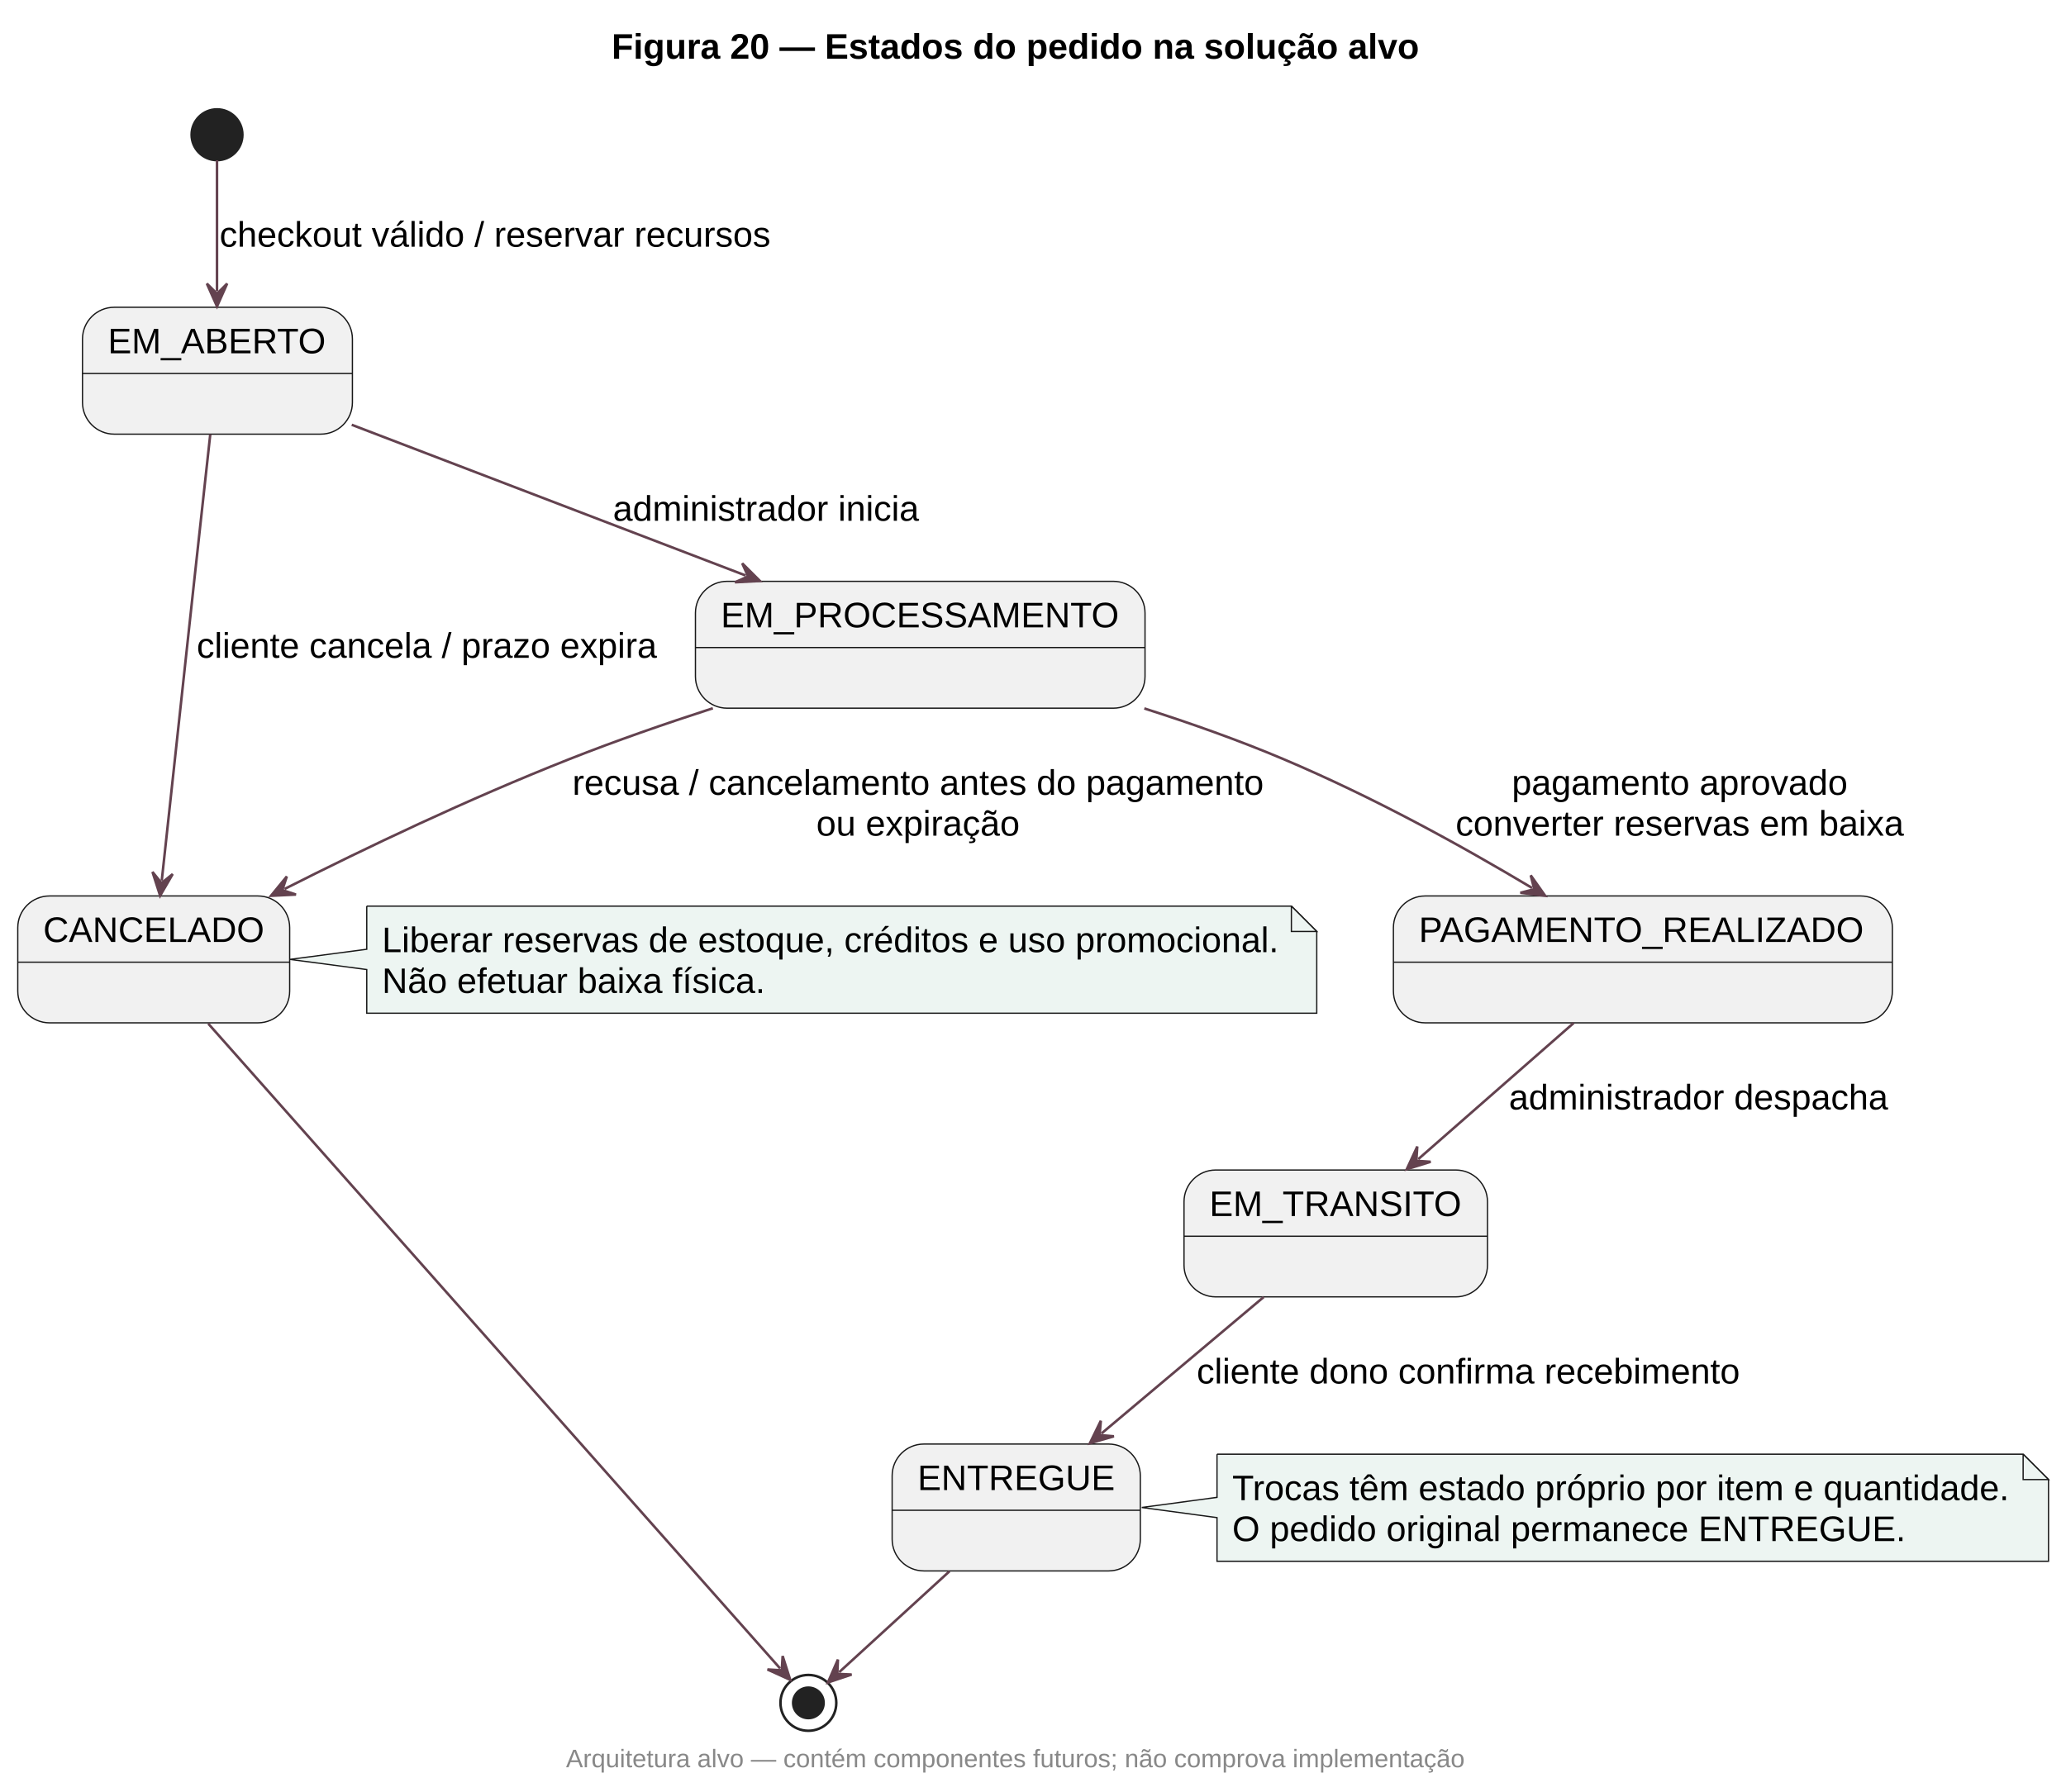
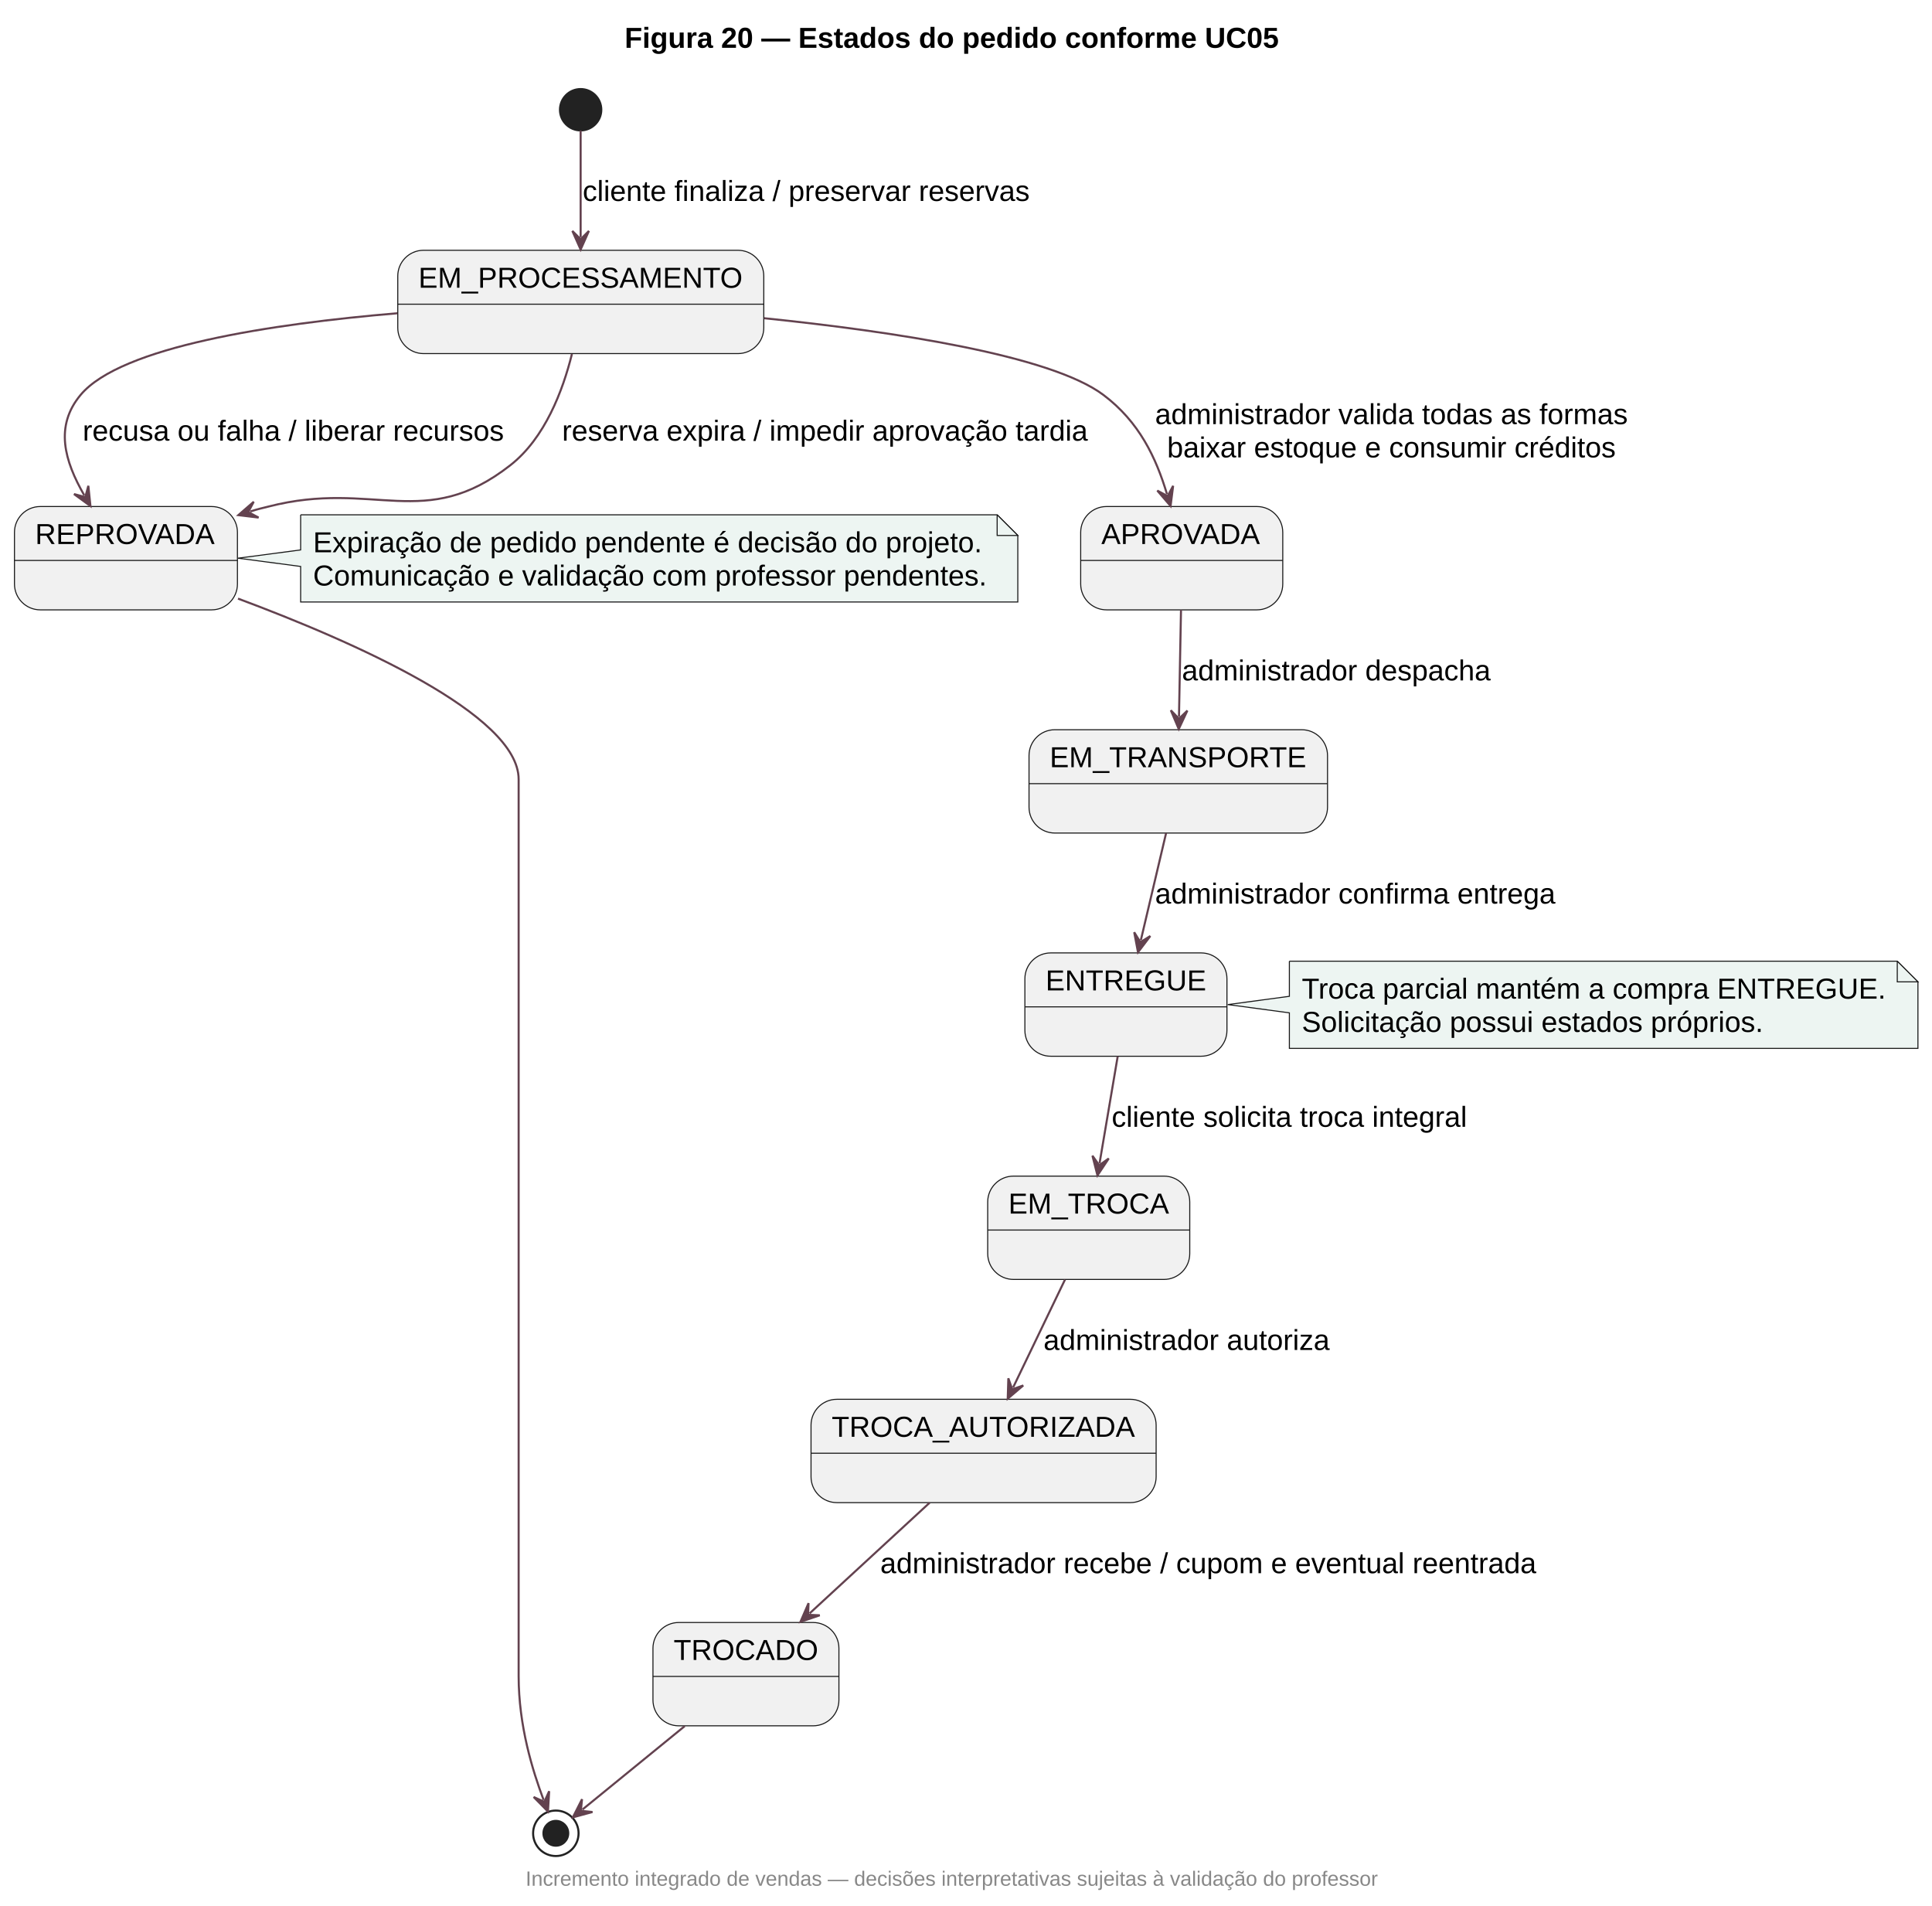
- <svg xmlns="http://www.w3.org/2000/svg" contentStyleType="text/css" data-diagram-type="STATE" height="706px" preserveAspectRatio="none" style="width:814px;height:706px;background:#FFFFFF;" version="1.1" viewBox="0 0 814 706" width="814px" zoomAndPan="magnify">
+ <svg xmlns="http://www.w3.org/2000/svg" contentStyleType="text/css" data-diagram-type="STATE" height="922px" preserveAspectRatio="none" style="width:935px;height:922px;background:#FFFFFF;" version="1.1" viewBox="0 0 935 922" width="935px" zoomAndPan="magnify">
  <defs />
  <g>
    <g class="title" data-source-line="15">
-       <text fill="#000000" font-family="Arial" font-size="14" font-weight="bold" lengthAdjust="spacing" textLength="318.172" x="240.97" y="23.132">Figura 20 — Estados do pedido na solução alvo</text>
+       <text fill="#000000" font-family="Arial" font-size="14" font-weight="bold" lengthAdjust="spacing" textLength="316.606" x="302.293" y="23.132">Figura 20 — Estados do pedido conforme UC05</text>
    </g>
-     <ellipse cx="85.5" cy="53.099" fill="#222222" rx="10" ry="10" style="stroke:#222222;stroke-width:1;" />
-     <g id="EM_ABERTO">
-       <rect fill="#F1F1F1" height="50" rx="12.5" ry="12.5" style="stroke:#181818;stroke-width:0.5;" width="106.352" x="32.5" y="121.099" />
-       <line style="stroke:#181818;stroke-width:0.5;" x1="32.5" x2="138.852" y1="147.197" y2="147.197" />
-       <text fill="#000000" font-family="Arial" font-size="14" lengthAdjust="spacing" textLength="86.352" x="42.5" y="139.231">EM_ABERTO</text>
+     <ellipse cx="281" cy="53.099" fill="#222222" rx="10" ry="10" style="stroke:#222222;stroke-width:1;" />
+     <g id="EM_PROCESSAMENTO">
+       <rect fill="#F1F1F1" height="50" rx="12.5" ry="12.5" style="stroke:#181818;stroke-width:0.5;" width="177.138" x="192.5" y="121.099" />
+       <line style="stroke:#181818;stroke-width:0.5;" x1="192.5" x2="369.638" y1="147.197" y2="147.197" />
+       <text fill="#000000" font-family="Arial" font-size="14" lengthAdjust="spacing" textLength="157.138" x="202.5" y="139.231">EM_PROCESSAMENTO</text>
    </g>
-     <g id="EM_PROCESSAMENTO">
-       <rect fill="#F1F1F1" height="50" rx="12.5" ry="12.5" style="stroke:#181818;stroke-width:0.5;" width="177.138" x="274" y="229.099" />
-       <line style="stroke:#181818;stroke-width:0.5;" x1="274" x2="451.138" y1="255.197" y2="255.197" />
-       <text fill="#000000" font-family="Arial" font-size="14" lengthAdjust="spacing" textLength="157.138" x="284" y="247.231">EM_PROCESSAMENTO</text>
+     <g id="APROVADA">
+       <rect fill="#F1F1F1" height="50" rx="12.5" ry="12.5" style="stroke:#181818;stroke-width:0.5;" width="97.8" x="523" y="245.099" />
+       <line style="stroke:#181818;stroke-width:0.5;" x1="523" x2="620.8" y1="271.197" y2="271.197" />
+       <text fill="#000000" font-family="Arial" font-size="14" lengthAdjust="spacing" textLength="77.8" x="533" y="263.231">APROVADA</text>
    </g>
-     <g id="PAGAMENTO_REALIZADO">
-       <rect fill="#F1F1F1" height="50" rx="12.5" ry="12.5" style="stroke:#181818;stroke-width:0.5;" width="196.593" x="549" y="353.099" />
-       <line style="stroke:#181818;stroke-width:0.5;" x1="549" x2="745.593" y1="379.197" y2="379.197" />
-       <text fill="#000000" font-family="Arial" font-size="14" lengthAdjust="spacing" textLength="176.593" x="559" y="371.231">PAGAMENTO_REALIZADO</text>
+     <g id="REPROVADA">
+       <rect fill="#F1F1F1" height="50" rx="12.5" ry="12.5" style="stroke:#181818;stroke-width:0.5;" width="107.91" x="7" y="245.099" />
+       <line style="stroke:#181818;stroke-width:0.5;" x1="7" x2="114.91" y1="271.197" y2="271.197" />
+       <text fill="#000000" font-family="Arial" font-size="14" lengthAdjust="spacing" textLength="87.91" x="17" y="263.231">REPROVADA</text>
    </g>
-     <g id="EM_TRANSITO">
-       <rect fill="#F1F1F1" height="50" rx="12.5" ry="12.5" style="stroke:#181818;stroke-width:0.5;" width="119.565" x="466.5" y="461.099" />
-       <line style="stroke:#181818;stroke-width:0.5;" x1="466.5" x2="586.065" y1="487.197" y2="487.197" />
-       <text fill="#000000" font-family="Arial" font-size="14" lengthAdjust="spacing" textLength="99.565" x="476.5" y="479.231">EM_TRANSITO</text>
+     <g id="EM_TRANSPORTE">
+       <rect fill="#F1F1F1" height="50" rx="12.5" ry="12.5" style="stroke:#181818;stroke-width:0.5;" width="144.462" x="498" y="353.099" />
+       <line style="stroke:#181818;stroke-width:0.5;" x1="498" x2="642.462" y1="379.197" y2="379.197" />
+       <text fill="#000000" font-family="Arial" font-size="14" lengthAdjust="spacing" textLength="124.462" x="508" y="371.231">EM_TRANSPORTE</text>
    </g>
    <g id="ENTREGUE">
-       <rect fill="#F1F1F1" height="50" rx="12.5" ry="12.5" style="stroke:#181818;stroke-width:0.5;" width="97.786" x="351.5" y="569.099" />
-       <line style="stroke:#181818;stroke-width:0.5;" x1="351.5" x2="449.286" y1="595.197" y2="595.197" />
-       <text fill="#000000" font-family="Arial" font-size="14" lengthAdjust="spacing" textLength="77.786" x="361.5" y="587.231">ENTREGUE</text>
+       <rect fill="#F1F1F1" height="50" rx="12.5" ry="12.5" style="stroke:#181818;stroke-width:0.5;" width="97.786" x="496" y="461.099" />
+       <line style="stroke:#181818;stroke-width:0.5;" x1="496" x2="593.786" y1="487.197" y2="487.197" />
+       <text fill="#000000" font-family="Arial" font-size="14" lengthAdjust="spacing" textLength="77.786" x="506" y="479.231">ENTREGUE</text>
    </g>
-     <g id="CANCELADO">
-       <rect fill="#F1F1F1" height="50" rx="12.5" ry="12.5" style="stroke:#181818;stroke-width:0.5;" width="107.131" x="7" y="353.099" />
-       <line style="stroke:#181818;stroke-width:0.5;" x1="7" x2="114.131" y1="379.197" y2="379.197" />
-       <text fill="#000000" font-family="Arial" font-size="14" lengthAdjust="spacing" textLength="87.131" x="17" y="371.231">CANCELADO</text>
+     <g id="EM_TROCA">
+       <rect fill="#F1F1F1" height="50" rx="12.5" ry="12.5" style="stroke:#181818;stroke-width:0.5;" width="97.786" x="478" y="569.099" />
+       <line style="stroke:#181818;stroke-width:0.5;" x1="478" x2="575.786" y1="595.197" y2="595.197" />
+       <text fill="#000000" font-family="Arial" font-size="14" lengthAdjust="spacing" textLength="77.786" x="488" y="587.231">EM_TROCA</text>
    </g>
-     <ellipse cx="318.5" cy="671.099" fill="none" rx="11" ry="11" style="stroke:#222222;stroke-width:1;" />
-     <ellipse cx="318.5" cy="671.099" fill="#222222" rx="6" ry="6" style="stroke:#222222;stroke-width:1;" />
-     <g class="entity" data-entity="GMN2" data-source-line="27" data-uid="ent0003" id="entity_GMN2">
-       <path d="M144.5,357.099 L144.5,374.099 L114.22,378.099 L144.5,382.099 L144.5,399.296 A0,0 0 0 0 144.5,399.296 L518.802,399.296 A0,0 0 0 0 518.802,399.296 L518.802,367.099 L508.802,357.099 L144.5,357.099 A0,0 0 0 0 144.5,357.099" fill="#EDF5F2" style="stroke:#181818;stroke-width:0.5;" />
-       <path d="M508.802,357.099 L508.802,367.099 L518.802,367.099 L508.802,357.099" fill="#EDF5F2" style="stroke:#181818;stroke-width:0.5;" />
-       <text fill="#000000" font-family="Arial" font-size="14" lengthAdjust="spacing" textLength="353.302" x="150.5" y="375.231">Liberar reservas de estoque, créditos e uso promocional.</text>
-       <text fill="#000000" font-family="Arial" font-size="14" lengthAdjust="spacing" textLength="150.972" x="150.5" y="391.329">Não efetuar baixa física.</text>
+     <g id="TROCA_AUTORIZADA">
+       <rect fill="#F1F1F1" height="50" rx="12.5" ry="12.5" style="stroke:#181818;stroke-width:0.5;" width="167.014" x="392.5" y="677.099" />
+       <line style="stroke:#181818;stroke-width:0.5;" x1="392.5" x2="559.514" y1="703.197" y2="703.197" />
+       <text fill="#000000" font-family="Arial" font-size="14" lengthAdjust="spacing" textLength="147.014" x="402.5" y="695.231">TROCA_AUTORIZADA</text>
    </g>
-     <g class="entity" data-entity="GMN5" data-source-line="31" data-uid="ent0006" id="entity_GMN5">
-       <path d="M479.5,573.099 L479.5,590.099 L449.86,594.099 L479.5,598.099 L479.5,615.296 A0,0 0 0 0 479.5,615.296 L807.112,615.296 A0,0 0 0 0 807.112,615.296 L807.112,583.099 L797.112,573.099 L479.5,573.099 A0,0 0 0 0 479.5,573.099" fill="#EDF5F2" style="stroke:#181818;stroke-width:0.5;" />
-       <path d="M797.112,573.099 L797.112,583.099 L807.112,583.099 L797.112,573.099" fill="#EDF5F2" style="stroke:#181818;stroke-width:0.5;" />
-       <text fill="#000000" font-family="Arial" font-size="14" lengthAdjust="spacing" textLength="306.612" x="485.5" y="591.231">Trocas têm estado próprio por item e quantidade.</text>
-       <text fill="#000000" font-family="Arial" font-size="14" lengthAdjust="spacing" textLength="265.344" x="485.5" y="607.329">O pedido original permanece ENTREGUE.</text>
+     <g id="TROCADO">
+       <rect fill="#F1F1F1" height="50" rx="12.5" ry="12.5" style="stroke:#181818;stroke-width:0.5;" width="90" x="316" y="785.099" />
+       <line style="stroke:#181818;stroke-width:0.5;" x1="316" x2="406" y1="811.197" y2="811.197" />
+       <text fill="#000000" font-family="Arial" font-size="14" lengthAdjust="spacing" textLength="70" x="326" y="803.231">TROCADO</text>
    </g>
-     <g class="link" data-entity-1=".start." data-entity-2="EM_ABERTO" data-source-line="17" data-uid="lnk4" id="link_.start._EM_ABERTO">
-       <path d="M85.5,63.159 C85.5,76.469 85.5,95.769 85.5,114.759" fill="none" id="*start*-to-EM_ABERTO" style="stroke:#63424F;stroke-width:1;" />
-       <polygon fill="#63424F" points="85.5,120.759,89.5,111.759,85.5,115.759,81.5,111.759,85.5,120.759" style="stroke:#63424F;stroke-width:1;" />
-       <text fill="#000000" font-family="Arial" font-size="14" lengthAdjust="spacing" textLength="217.089" x="86.5" y="97.231">checkout válido / reservar recursos</text>
+     <ellipse cx="269" cy="887.099" fill="none" rx="11" ry="11" style="stroke:#222222;stroke-width:1;" />
+     <ellipse cx="269" cy="887.099" fill="#222222" rx="6" ry="6" style="stroke:#222222;stroke-width:1;" />
+     <g class="entity" data-entity="GMN2" data-source-line="29" data-uid="ent0003" id="entity_GMN2">
+       <path d="M624,465.099 L624,482.099 L594.18,486.099 L624,490.099 L624,507.296 A0,0 0 0 0 624,507.296 L928.192,507.296 A0,0 0 0 0 928.192,507.296 L928.192,475.099 L918.192,465.099 L624,465.099 A0,0 0 0 0 624,465.099" fill="#EDF5F2" style="stroke:#181818;stroke-width:0.5;" />
+       <path d="M918.192,465.099 L918.192,475.099 L928.192,475.099 L918.192,465.099" fill="#EDF5F2" style="stroke:#181818;stroke-width:0.5;" />
+       <text fill="#000000" font-family="Arial" font-size="14" lengthAdjust="spacing" textLength="283.192" x="630" y="483.231">Troca parcial mantém a compra ENTREGUE.</text>
+       <text fill="#000000" font-family="Arial" font-size="14" lengthAdjust="spacing" textLength="223.344" x="630" y="499.329">Solicitação possui estados próprios.</text>
    </g>
-     <g class="link" data-entity-1="EM_ABERTO" data-entity-2="EM_PROCESSAMENTO" data-source-line="18" data-uid="lnk6" id="link_EM_ABERTO_EM_PROCESSAMENTO">
-       <path d="M138.58,167.409 C184.45,184.969 245.226,208.224 293.806,226.814" fill="none" id="EM_ABERTO-to-EM_PROCESSAMENTO" style="stroke:#63424F;stroke-width:1;" />
-       <polygon fill="#63424F" points="299.41,228.959,292.434,222.006,294.74,227.172,289.575,229.478,299.41,228.959" style="stroke:#63424F;stroke-width:1;" />
-       <text fill="#000000" font-family="Arial" font-size="14" lengthAdjust="spacing" textLength="120.606" x="241.5" y="205.231">administrador inicia</text>
+     <g class="entity" data-entity="GMN5" data-source-line="33" data-uid="ent0006" id="entity_GMN5">
+       <path d="M145.5,249.099 L145.5,266.099 L115.17,270.099 L145.5,274.099 L145.5,291.296 A0,0 0 0 0 145.5,291.296 L492.574,291.296 A0,0 0 0 0 492.574,291.296 L492.574,259.099 L482.574,249.099 L145.5,249.099 A0,0 0 0 0 145.5,249.099" fill="#EDF5F2" style="stroke:#181818;stroke-width:0.5;" />
+       <path d="M482.574,249.099 L482.574,259.099 L492.574,259.099 L482.574,249.099" fill="#EDF5F2" style="stroke:#181818;stroke-width:0.5;" />
+       <text fill="#000000" font-family="Arial" font-size="14" lengthAdjust="spacing" textLength="323.798" x="151.5" y="267.231">Expiração de pedido pendente é decisão do projeto.</text>
+       <text fill="#000000" font-family="Arial" font-size="14" lengthAdjust="spacing" textLength="326.074" x="151.5" y="283.329">Comunicação e validação com professor pendentes.</text>
    </g>
-     <g class="link" data-entity-1="EM_PROCESSAMENTO" data-entity-2="PAGAMENTO_REALIZADO" data-source-line="19" data-uid="lnk8" id="link_EM_PROCESSAMENTO_PAGAMENTO_REALIZADO">
-       <path d="M450.86,279.199 C469.17,285.049 488.16,291.759 505.5,299.099 C541.76,314.449 575.677,333.265 603.637,349.945" fill="none" id="EM_PROCESSAMENTO-to-PAGAMENTO_REALIZADO" style="stroke:#63424F;stroke-width:1;" />
-       <polygon fill="#63424F" points="608.79,353.019,603.11,344.973,604.496,350.457,599.012,351.843,608.79,353.019" style="stroke:#63424F;stroke-width:1;" />
-       <text fill="#000000" font-family="Arial" font-size="14" lengthAdjust="spacing" textLength="132.323" x="595.652" y="313.231">pagamento aprovado</text>
-       <text fill="#000000" font-family="Arial" font-size="14" lengthAdjust="spacing" textLength="176.627" x="573.5" y="329.329">converter reservas em baixa</text>
+     <g class="link" data-entity-1=".start." data-entity-2="EM_PROCESSAMENTO" data-source-line="17" data-uid="lnk4" id="link_.start._EM_PROCESSAMENTO">
+       <path d="M281,63.159 C281,76.469 281,95.769 281,114.759" fill="none" id="*start*-to-EM_PROCESSAMENTO" style="stroke:#63424F;stroke-width:1;" />
+       <polygon fill="#63424F" points="281,120.759,285,111.759,281,115.759,277,111.759,281,120.759" style="stroke:#63424F;stroke-width:1;" />
+       <text fill="#000000" font-family="Arial" font-size="14" lengthAdjust="spacing" textLength="216.31" x="282" y="97.231">cliente finaliza / preservar reservas</text>
    </g>
-     <g class="link" data-entity-1="PAGAMENTO_REALIZADO" data-entity-2="EM_TRANSITO" data-source-line="20" data-uid="lnk10" id="link_PAGAMENTO_REALIZADO_EM_TRANSITO">
-       <path d="M620.04,403.149 C600.38,420.379 578.513,439.534 558.783,456.824" fill="none" id="PAGAMENTO_REALIZADO-to-EM_TRANSITO" style="stroke:#63424F;stroke-width:1;" />
-       <polygon fill="#63424F" points="554.27,460.779,563.675,457.855,558.03,457.483,558.402,451.839,554.27,460.779" style="stroke:#63424F;stroke-width:1;" />
-       <text fill="#000000" font-family="Arial" font-size="14" lengthAdjust="spacing" textLength="149.42" x="594.5" y="437.231">administrador despacha</text>
+     <g class="link" data-entity-1="EM_PROCESSAMENTO" data-entity-2="APROVADA" data-source-line="18" data-uid="lnk6" id="link_EM_PROCESSAMENTO_APROVADA">
+       <path d="M369.82,153.979 C432.03,160.379 508.43,171.869 534,191.099 C551.34,204.139 559.463,221.442 564.773,239.113" fill="none" id="EM_PROCESSAMENTO-to-APROVADA" style="stroke:#63424F;stroke-width:1;" />
+       <polygon fill="#63424F" points="566.5,244.859,567.741,235.088,565.061,240.07,560.079,237.391,566.5,244.859" style="stroke:#63424F;stroke-width:1;" />
+       <text fill="#000000" font-family="Arial" font-size="14" lengthAdjust="spacing" textLength="228.772" x="559" y="205.231">administrador valida todas as formas</text>
+       <text fill="#000000" font-family="Arial" font-size="14" lengthAdjust="spacing" textLength="217.109" x="564.831" y="221.329">baixar estoque e consumir créditos</text>
    </g>
-     <g class="link" data-entity-1="EM_TRANSITO" data-entity-2="ENTREGUE" data-source-line="21" data-uid="lnk12" id="link_EM_TRANSITO_ENTREGUE">
-       <path d="M497.91,511.149 C477.43,528.379 454.551,547.626 434.001,564.916" fill="none" id="EM_TRANSITO-to-ENTREGUE" style="stroke:#63424F;stroke-width:1;" />
-       <polygon fill="#63424F" points="429.41,568.779,438.872,566.045,433.236,565.56,433.721,559.924,429.41,568.779" style="stroke:#63424F;stroke-width:1;" />
-       <text fill="#000000" font-family="Arial" font-size="14" lengthAdjust="spacing" textLength="214.006" x="471.5" y="545.231">cliente dono confirma recebimento</text>
+     <g class="link" data-entity-1="EM_PROCESSAMENTO" data-entity-2="REPROVADA" data-source-line="19" data-uid="lnk8" id="link_EM_PROCESSAMENTO_REPROVADA">
+       <path d="M192.29,151.579 C131.53,156.709 58.53,167.699 39,191.099 C26.38,206.219 31.149,222.927 40.779,239.677" fill="none" id="EM_PROCESSAMENTO-to-REPROVADA" style="stroke:#63424F;stroke-width:1;" />
+       <polygon fill="#63424F" points="43.77,244.879,42.752,235.083,41.278,240.544,35.816,239.07,43.77,244.879" style="stroke:#63424F;stroke-width:1;" />
+       <text fill="#000000" font-family="Arial" font-size="14" lengthAdjust="spacing" textLength="203.875" x="40" y="213.231">recusa ou falha / liberar recursos</text>
    </g>
-     <g class="link" data-entity-1="EM_ABERTO" data-entity-2="CANCELADO" data-source-line="22" data-uid="lnk14" id="link_EM_ABERTO_CANCELADO">
-       <path d="M82.85,171.139 C81.05,187.479 78.62,209.589 76.5,229.099 C71.74,272.779 66.894,317.743 63.734,347.033" fill="none" id="EM_ABERTO-to-CANCELADO" style="stroke:#63424F;stroke-width:1;" />
-       <polygon fill="#63424F" points="63.09,352.999,68.032,344.48,63.626,348.027,60.078,343.622,63.09,352.999" style="stroke:#63424F;stroke-width:1;" />
-       <text fill="#000000" font-family="Arial" font-size="14" lengthAdjust="spacing" textLength="181.323" x="77.5" y="259.231">cliente cancela / prazo expira</text>
+     <g class="link" data-entity-1="EM_PROCESSAMENTO" data-entity-2="REPROVADA" data-source-line="20" data-uid="lnk9" id="link_EM_PROCESSAMENTO_REPROVADA">
+       <path d="M276.79,171.289 C272.41,188.939 263.75,211.979 247,225.099 C205.47,257.629 181.09,231.949 130,245.099 C125.21,246.329 126.016,245.988 121.096,247.498" fill="none" id="EM_PROCESSAMENTO-to-REPROVADA-1" style="stroke:#63424F;stroke-width:1;" />
+       <polygon fill="#63424F" points="115.36,249.259,125.138,250.442,120.14,247.792,122.79,242.794,115.36,249.259" style="stroke:#63424F;stroke-width:1;" />
+       <text fill="#000000" font-family="Arial" font-size="14" lengthAdjust="spacing" textLength="254.454" x="272" y="213.231">reserva expira / impedir aprovação tardia</text>
    </g>
-     <g class="link" data-entity-1="EM_PROCESSAMENTO" data-entity-2="CANCELADO" data-source-line="23" data-uid="lnk15" id="link_EM_PROCESSAMENTO_CANCELADO">
-       <path d="M280.86,279.119 C262.17,285.169 242.51,291.979 224.5,299.099 C183.89,315.149 144.577,333.956 112.127,350.326" fill="none" id="EM_PROCESSAMENTO-to-CANCELADO" style="stroke:#63424F;stroke-width:1;" />
-       <polygon fill="#63424F" points="106.77,353.029,116.607,352.546,111.234,350.777,113.004,345.404,106.77,353.029" style="stroke:#63424F;stroke-width:1;" />
-       <text fill="#000000" font-family="Arial" font-size="14" lengthAdjust="spacing" textLength="272.398" x="225.5" y="313.231">recusa / cancelamento antes do pagamento</text>
-       <text fill="#000000" font-family="Arial" font-size="14" lengthAdjust="spacing" textLength="80.165" x="321.617" y="329.329">ou expiração</text>
+     <g class="link" data-entity-1="APROVADA" data-entity-2="EM_TRANSPORTE" data-source-line="21" data-uid="lnk11" id="link_APROVADA_EM_TRANSPORTE">
+       <path d="M571.55,295.149 C571.22,312.379 570.904,329.49 570.574,346.78" fill="none" id="APROVADA-to-EM_TRANSPORTE" style="stroke:#63424F;stroke-width:1;" />
+       <polygon fill="#63424F" points="570.46,352.779,574.631,343.857,570.555,347.779,566.633,343.704,570.46,352.779" style="stroke:#63424F;stroke-width:1;" />
+       <text fill="#000000" font-family="Arial" font-size="14" lengthAdjust="spacing" textLength="149.42" x="572" y="329.231">administrador despacha</text>
    </g>
-     <g class="link" data-entity-1="ENTREGUE" data-entity-2=".end." data-source-line="24" data-uid="lnk17" id="link_ENTREGUE_.end.">
-       <path d="M374.1,619.239 C357.44,634.489 341.486,649.068 330.626,659.008" fill="none" id="ENTREGUE-to-*end*" style="stroke:#63424F;stroke-width:1;" />
-       <polygon fill="#63424F" points="326.2,663.059,335.54,659.933,329.888,659.683,330.138,654.031,326.2,663.059" style="stroke:#63424F;stroke-width:1;" />
+     <g class="link" data-entity-1="EM_TRANSPORTE" data-entity-2="ENTREGUE" data-source-line="22" data-uid="lnk13" id="link_EM_TRANSPORTE_ENTREGUE">
+       <path d="M564.33,403.149 C560.26,420.379 556.185,437.648 552.115,454.938" fill="none" id="EM_TRANSPORTE-to-ENTREGUE" style="stroke:#63424F;stroke-width:1;" />
+       <polygon fill="#63424F" points="550.74,460.779,556.696,452.935,551.886,455.912,548.909,451.101,550.74,460.779" style="stroke:#63424F;stroke-width:1;" />
+       <text fill="#000000" font-family="Arial" font-size="14" lengthAdjust="spacing" textLength="193.758" x="559" y="437.231">administrador confirma entrega</text>
    </g>
-     <g class="link" data-entity-1="CANCELADO" data-entity-2=".end." data-source-line="25" data-uid="lnk18" id="link_CANCELADO_.end.">
-       <path d="M82.05,403.409 C136.55,464.879 273.919,619.819 307.359,657.529" fill="none" id="CANCELADO-to-*end*" style="stroke:#63424F;stroke-width:1;" />
-       <polygon fill="#63424F" points="311.34,662.019,308.361,652.631,308.023,658.278,302.376,657.939,311.34,662.019" style="stroke:#63424F;stroke-width:1;" />
+     <g class="link" data-entity-1="ENTREGUE" data-entity-2="EM_TROCA" data-source-line="23" data-uid="lnk15" id="link_ENTREGUE_EM_TROCA">
+       <path d="M540.92,511.149 C537.99,528.379 535.076,545.573 532.136,562.864" fill="none" id="ENTREGUE-to-EM_TROCA" style="stroke:#63424F;stroke-width:1;" />
+       <polygon fill="#63424F" points="531.13,568.779,536.582,560.577,531.968,563.849,528.695,559.236,531.13,568.779" style="stroke:#63424F;stroke-width:1;" />
+       <text fill="#000000" font-family="Arial" font-size="14" lengthAdjust="spacing" textLength="171.972" x="538" y="545.231">cliente solicita troca integral</text>
+     </g>
+     <g class="link" data-entity-1="EM_TROCA" data-entity-2="TROCA_AUTORIZADA" data-source-line="24" data-uid="lnk17" id="link_EM_TROCA_TROCA_AUTORIZADA">
+       <path d="M515.43,619.149 C507.14,636.379 498.622,654.082 490.302,671.372" fill="none" id="EM_TROCA-to-TROCA_AUTORIZADA" style="stroke:#63424F;stroke-width:1;" />
+       <polygon fill="#63424F" points="487.7,676.779,495.207,670.403,489.868,672.273,487.998,666.934,487.7,676.779" style="stroke:#63424F;stroke-width:1;" />
+       <text fill="#000000" font-family="Arial" font-size="14" lengthAdjust="spacing" textLength="138.51" x="505" y="653.231">administrador autoriza</text>
+     </g>
+     <g class="link" data-entity-1="TROCA_AUTORIZADA" data-entity-2="TROCADO" data-source-line="25" data-uid="lnk19" id="link_TROCA_AUTORIZADA_TROCADO">
+       <path d="M449.9,727.149 C431.22,744.379 410.551,763.421 391.801,780.711" fill="none" id="TROCA_AUTORIZADA-to-TROCADO" style="stroke:#63424F;stroke-width:1;" />
+       <polygon fill="#63424F" points="387.39,784.779,396.718,781.618,391.066,781.389,391.295,775.737,387.39,784.779" style="stroke:#63424F;stroke-width:1;" />
+       <text fill="#000000" font-family="Arial" font-size="14" lengthAdjust="spacing" textLength="317.516" x="426" y="761.231">administrador recebe / cupom e eventual reentrada</text>
+     </g>
+     <g class="link" data-entity-1="REPROVADA" data-entity-2=".end." data-source-line="26" data-uid="lnk21" id="link_REPROVADA_.end.">
+       <path d="M115.19,289.659 C171.35,310.589 251,345.799 251,377.099 C251,377.099 251,377.099 251,811.099 C251,835.199 257.793,856.871 263.073,870.951" fill="none" id="REPROVADA-to-*end*" style="stroke:#63424F;stroke-width:1;" />
+       <polygon fill="#63424F" points="265.18,876.569,265.765,866.737,263.424,871.887,258.275,869.546,265.18,876.569" style="stroke:#63424F;stroke-width:1;" />
+     </g>
+     <g class="link" data-entity-1="TROCADO" data-entity-2=".end." data-source-line="27" data-uid="lnk22" id="link_TROCADO_.end.">
+       <path d="M331.38,835.239 C312.47,850.659 293.96,865.747 281.88,875.597" fill="none" id="TROCADO-to-*end*" style="stroke:#63424F;stroke-width:1;" />
+       <polygon fill="#63424F" points="277.23,879.389,286.733,876.801,281.105,876.229,281.677,870.601,277.23,879.389" style="stroke:#63424F;stroke-width:1;" />
    </g>
    <g class="footer" data-source-line="16">
-       <text fill="#888888" font-family="Arial" font-size="10" lengthAdjust="spacing" textLength="354.072" x="223.02" y="696.479">Arquitetura alvo — contém componentes futuros; não comprova implementação</text>
+       <text fill="#888888" font-family="Arial" font-size="10" lengthAdjust="spacing" textLength="412.456" x="254.368" y="912.479">Incremento integrado de vendas — decisões interpretativas sujeitas à validação do professor</text>
    </g>
  </g>
</svg>
